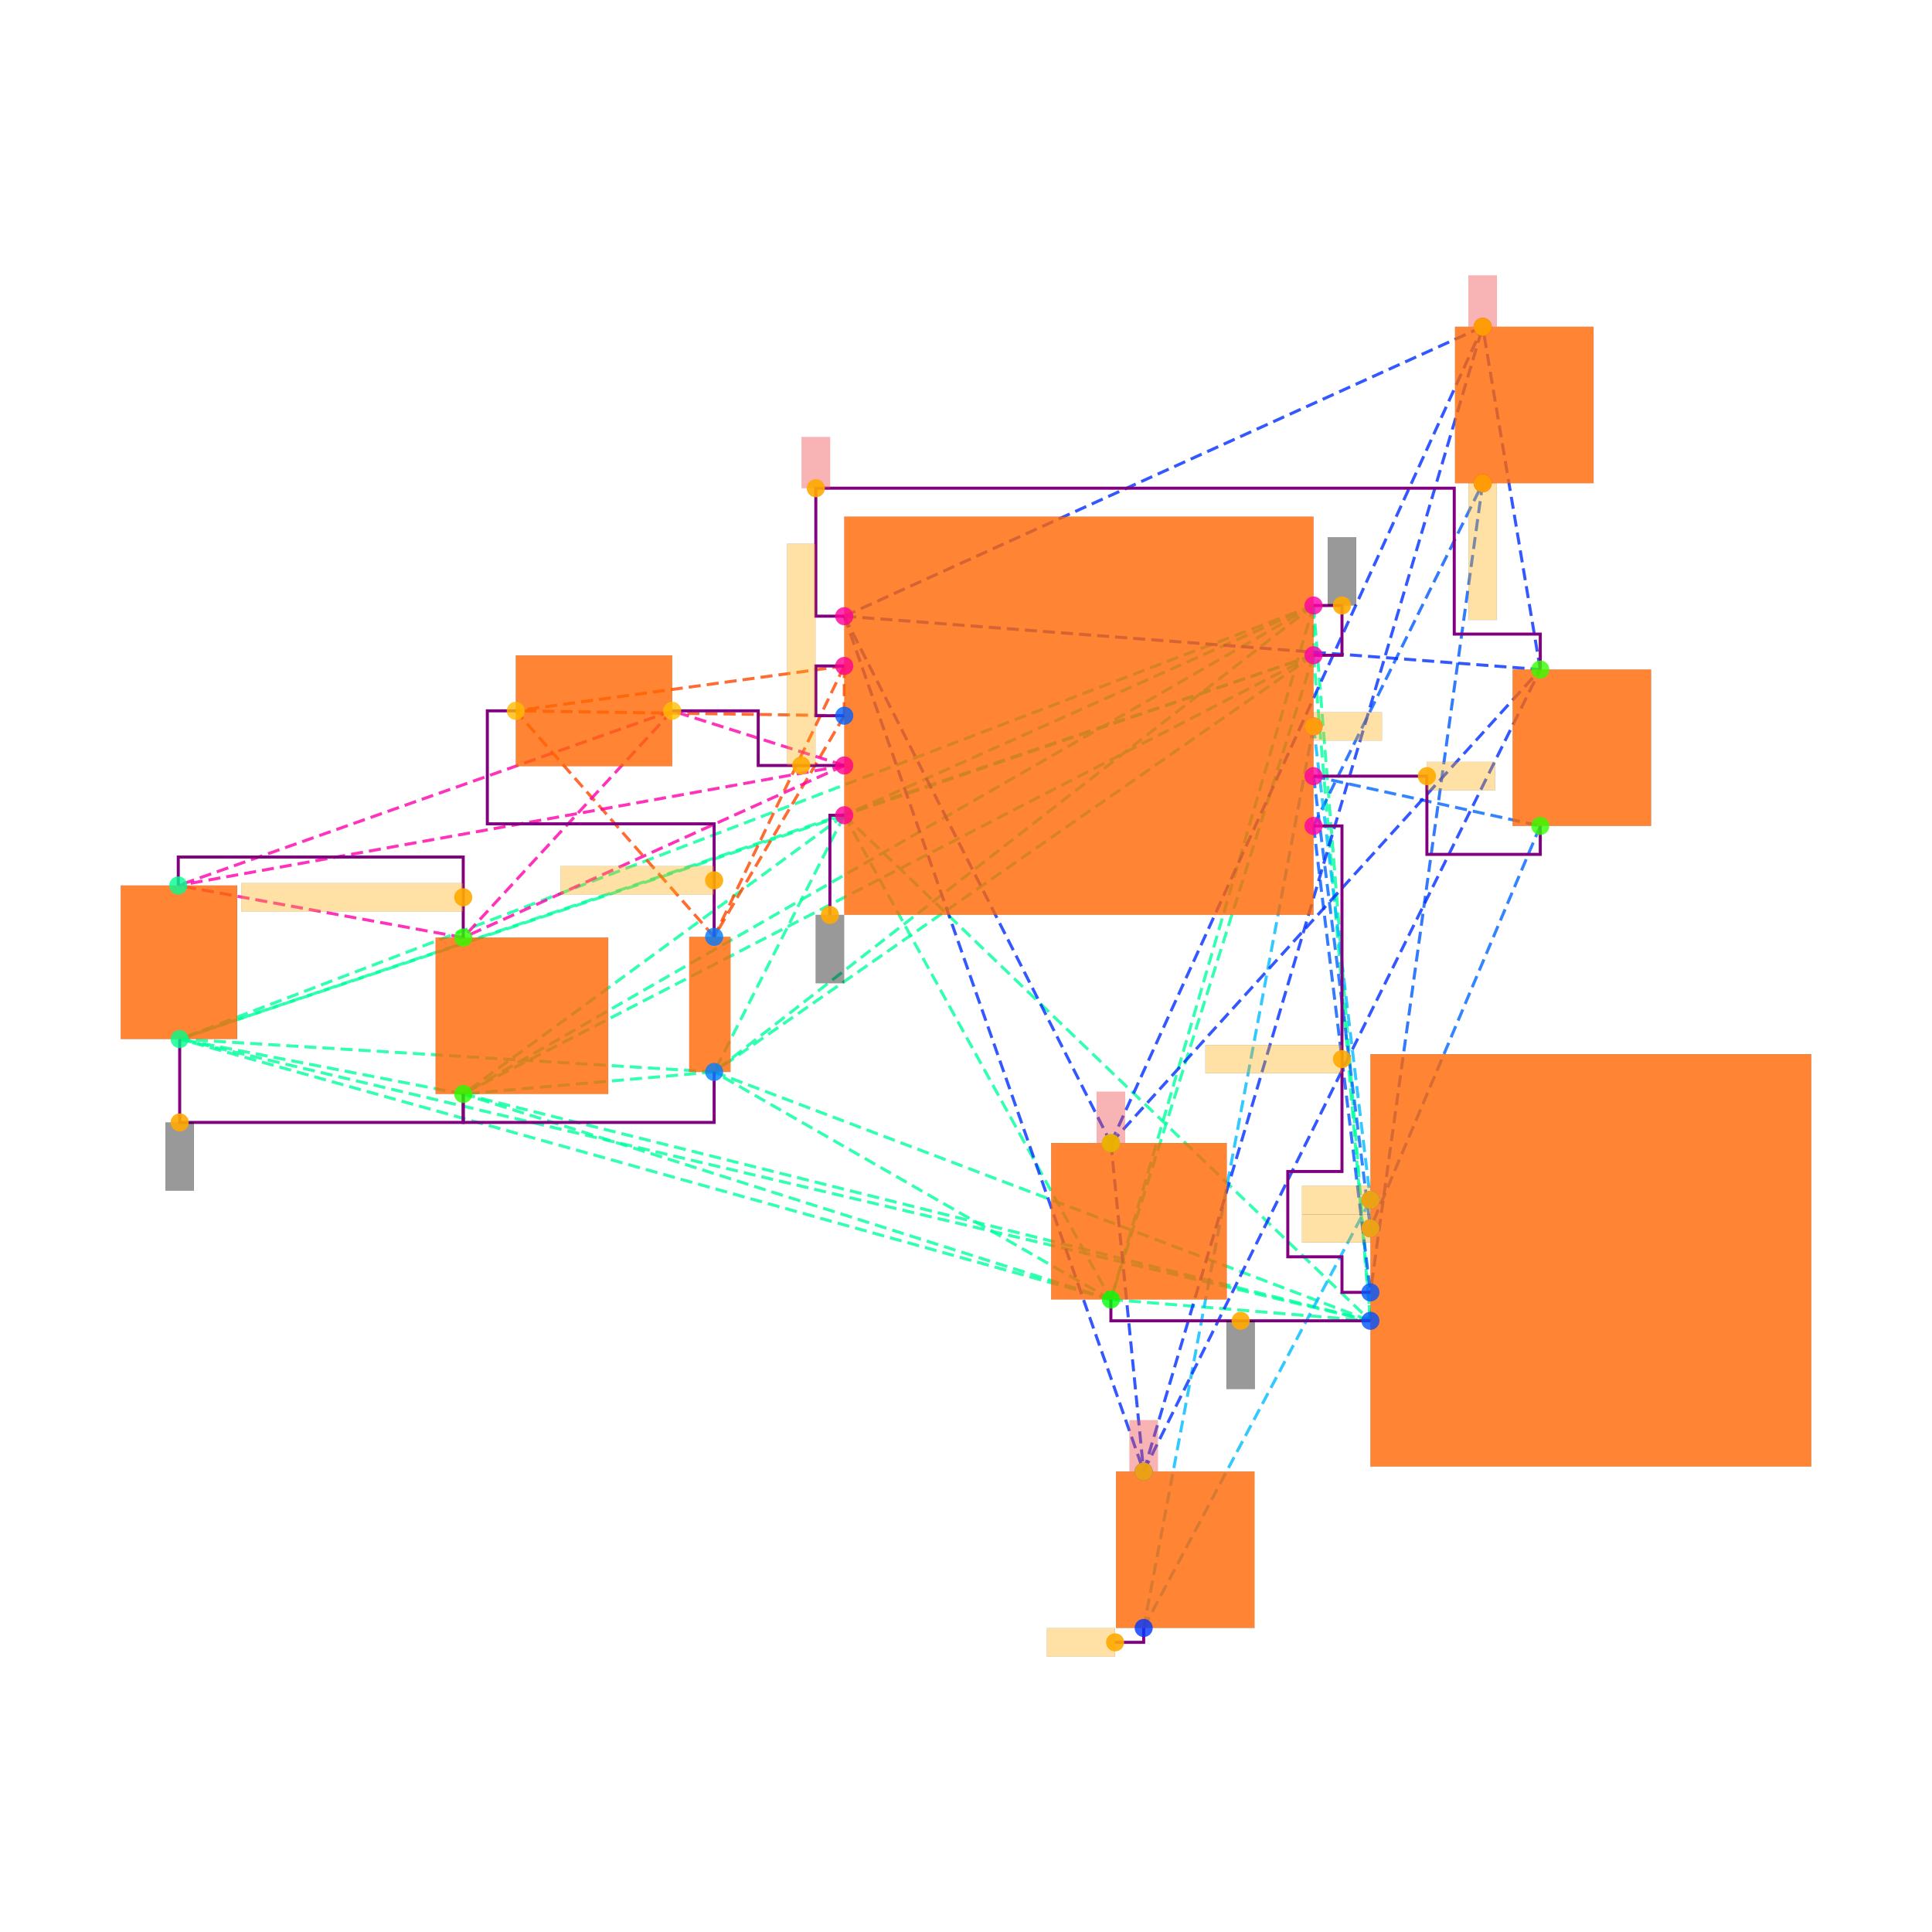
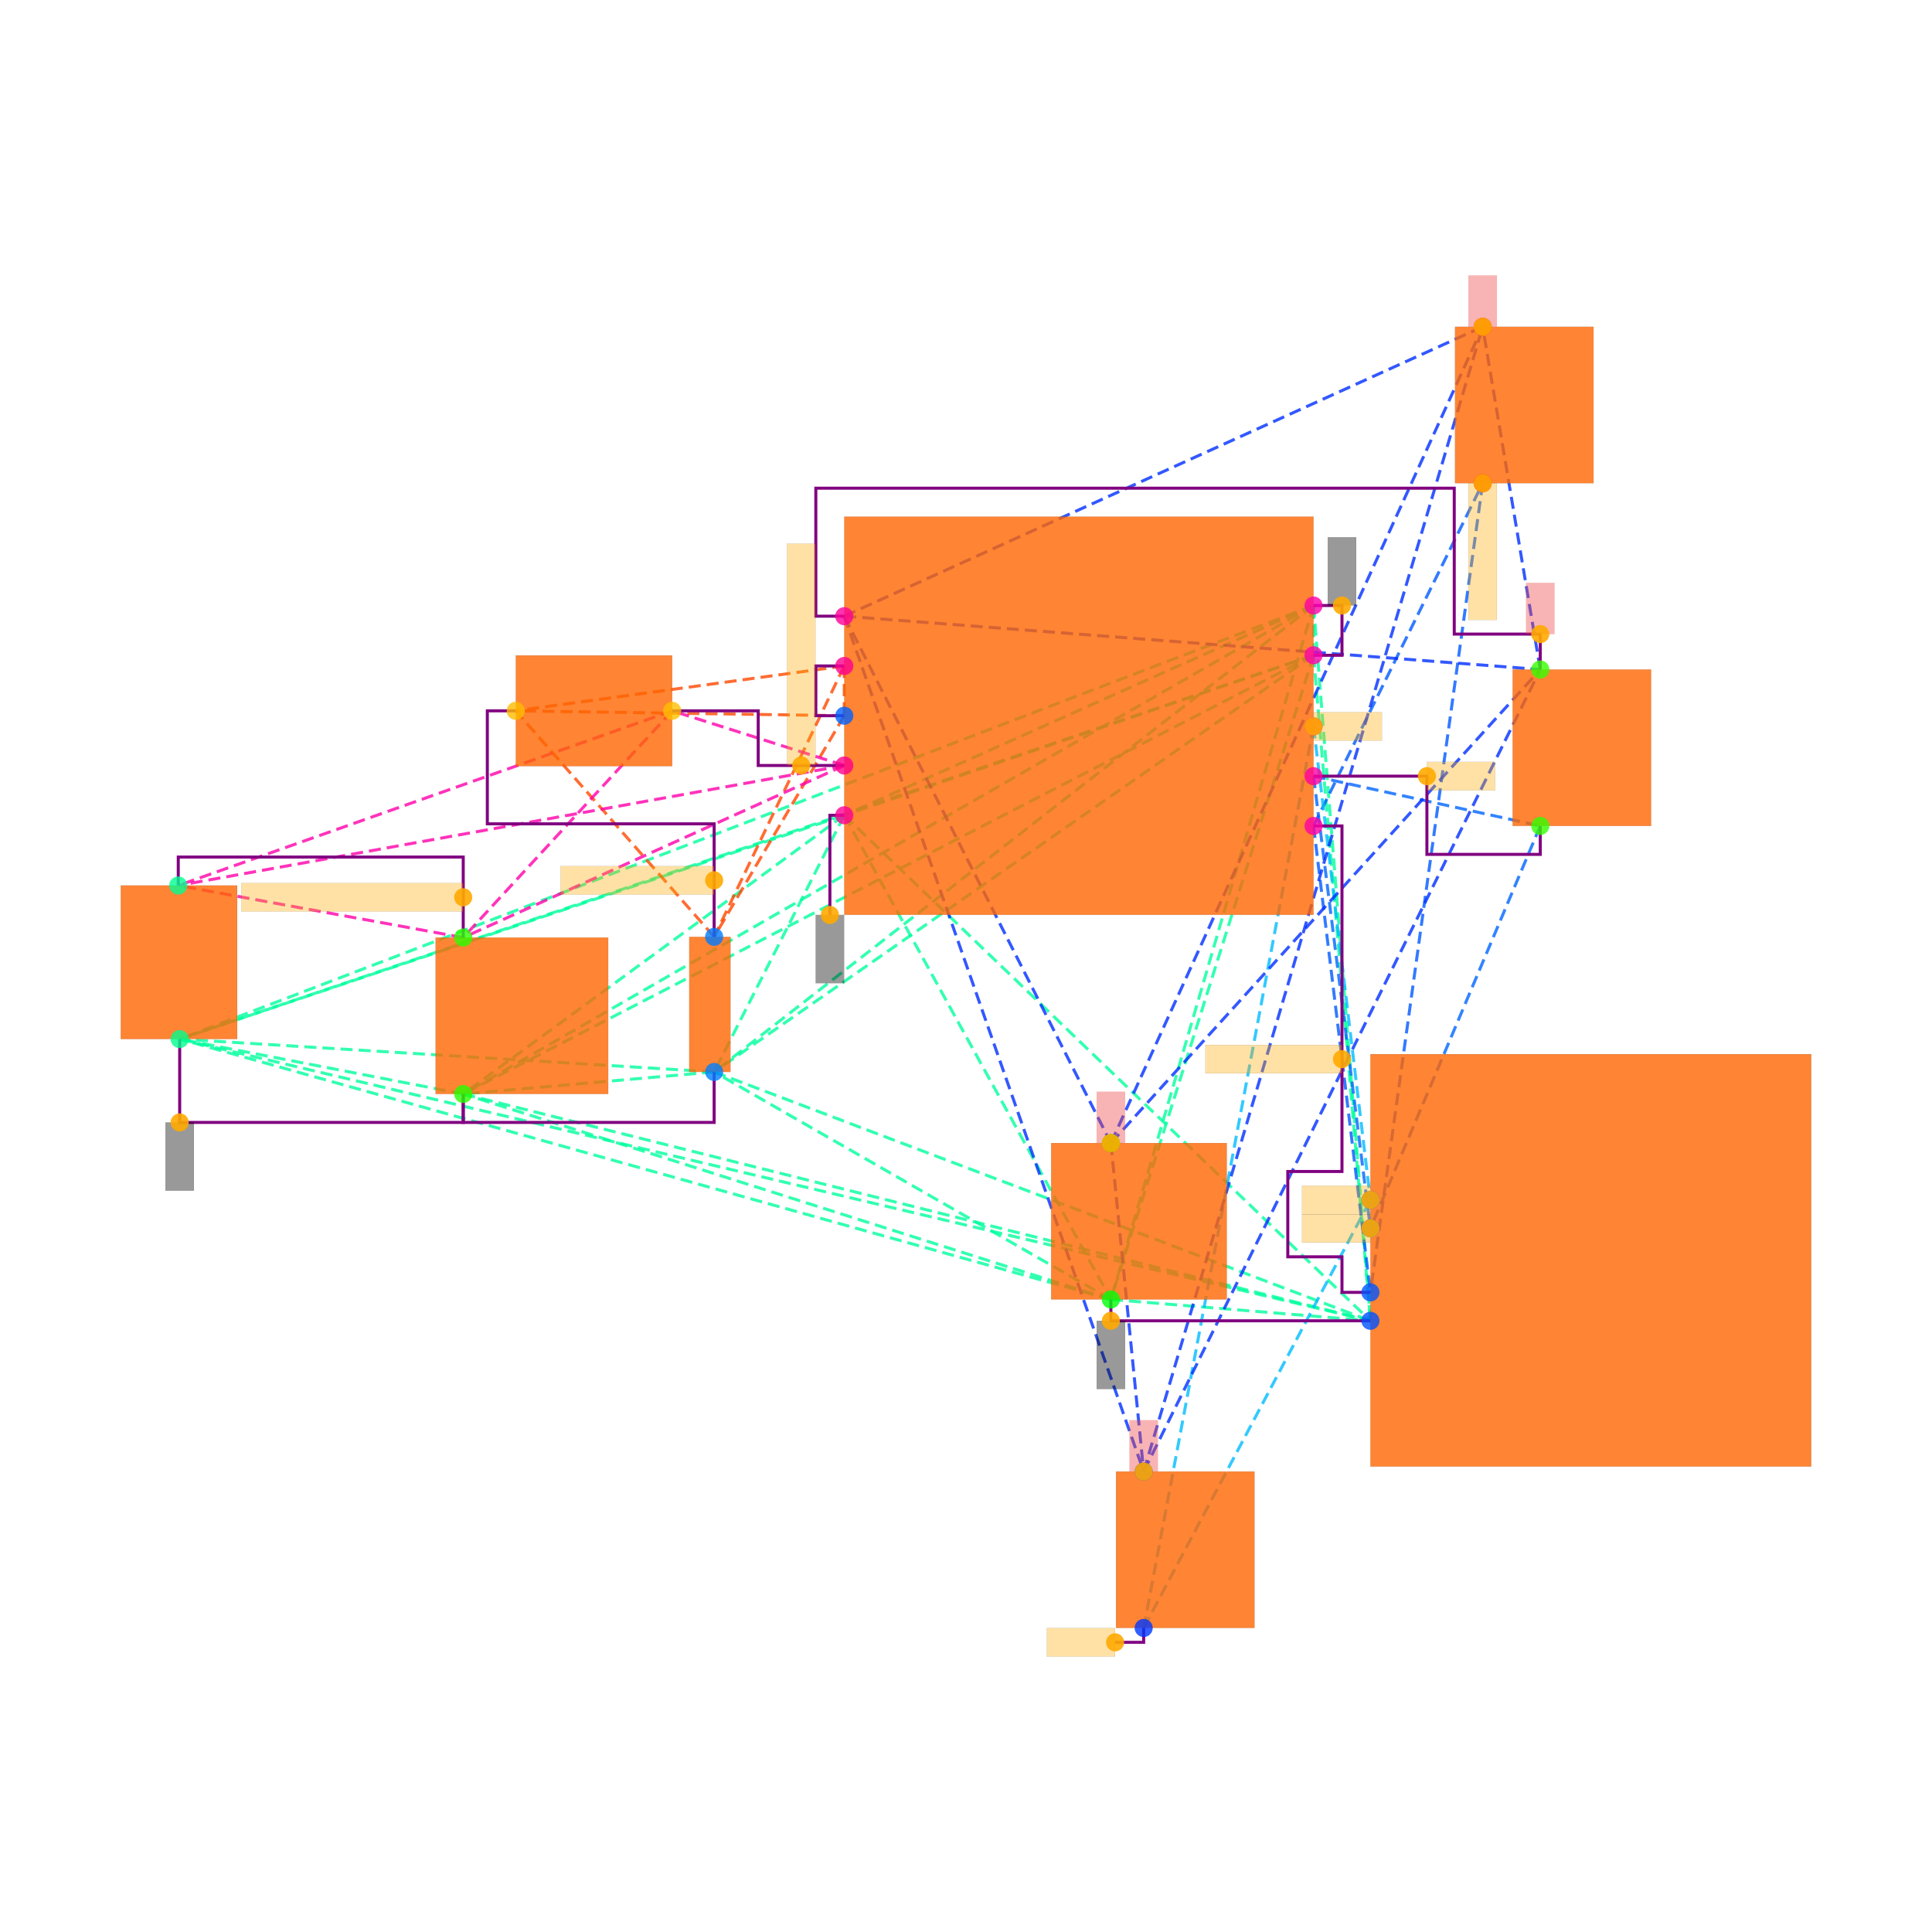
<svg xmlns="http://www.w3.org/2000/svg" width="640" height="640" viewBox="0 0 640 640">
  <rect width="100%" height="100%" fill="white" />
  <g>
    <polyline data-points="1.65,0.42500000000000004 1.65,0.7749999999999999" data-type="line" data-label="" points="435.125,217.071 435.125,200.584" fill="none" stroke="hsl(157, 100%, 50%, 0.8)" stroke-width="1px" stroke-dasharray="4 2" />
  </g>
  <g>
    <polyline data-points="1.65,0.42500000000000004 -1.65,-0.7" data-type="line" data-label="" points="435.125,217.071 279.672,270.067" fill="none" stroke="hsl(157, 100%, 50%, 0.8)" stroke-width="1px" stroke-dasharray="4 2" />
  </g>
  <g>
    <polyline data-points="1.65,0.42500000000000004 0.22500000000000042,-4.105" data-type="line" data-label="" points="435.125,217.071 367.998,430.466" fill="none" stroke="hsl(157, 100%, 50%, 0.8)" stroke-width="1px" stroke-dasharray="4 2" />
  </g>
  <g>
    <polyline data-points="1.65,0.42500000000000004 -2.5650000000000004,-2.505" data-type="line" data-label="" points="435.125,217.071 236.569,355.095" fill="none" stroke="hsl(157, 100%, 50%, 0.8)" stroke-width="1px" stroke-dasharray="4 2" />
  </g>
  <g>
    <polyline data-points="1.65,0.42500000000000004 -4.32945535,-2.66" data-type="line" data-label="" points="435.125,217.071 153.451,362.396" fill="none" stroke="hsl(157, 100%, 50%, 0.8)" stroke-width="1px" stroke-dasharray="4 2" />
  </g>
  <g>
    <polyline data-points="1.65,0.42500000000000004 -6.323366049999999,-2.2738180812500004" data-type="line" data-label="" points="435.125,217.071 59.524,344.204" fill="none" stroke="hsl(157, 100%, 50%, 0.8)" stroke-width="1px" stroke-dasharray="4 2" />
  </g>
  <g>
    <polyline data-points="1.65,0.42500000000000004 2.0500000000000003,-4.255" data-type="line" data-label="" points="435.125,217.071 453.968,437.532" fill="none" stroke="hsl(157, 100%, 50%, 0.8)" stroke-width="1px" stroke-dasharray="4 2" />
  </g>
  <g>
    <polyline data-points="1.65,0.7749999999999999 -1.65,-0.7" data-type="line" data-label="" points="435.125,200.584 279.672,270.067" fill="none" stroke="hsl(157, 100%, 50%, 0.8)" stroke-width="1px" stroke-dasharray="4 2" />
  </g>
  <g>
    <polyline data-points="1.65,0.7749999999999999 0.22500000000000042,-4.105" data-type="line" data-label="" points="435.125,200.584 367.998,430.466" fill="none" stroke="hsl(157, 100%, 50%, 0.8)" stroke-width="1px" stroke-dasharray="4 2" />
  </g>
  <g>
    <polyline data-points="1.65,0.7749999999999999 -2.5650000000000004,-2.505" data-type="line" data-label="" points="435.125,200.584 236.569,355.095" fill="none" stroke="hsl(157, 100%, 50%, 0.8)" stroke-width="1px" stroke-dasharray="4 2" />
  </g>
  <g>
    <polyline data-points="1.65,0.7749999999999999 -4.32945535,-2.66" data-type="line" data-label="" points="435.125,200.584 153.451,362.396" fill="none" stroke="hsl(157, 100%, 50%, 0.8)" stroke-width="1px" stroke-dasharray="4 2" />
  </g>
  <g>
    <polyline data-points="1.65,0.7749999999999999 -6.323366049999999,-2.2738180812500004" data-type="line" data-label="" points="435.125,200.584 59.524,344.204" fill="none" stroke="hsl(157, 100%, 50%, 0.8)" stroke-width="1px" stroke-dasharray="4 2" />
  </g>
  <g>
    <polyline data-points="1.65,0.7749999999999999 2.0500000000000003,-4.255" data-type="line" data-label="" points="435.125,200.584 453.968,437.532" fill="none" stroke="hsl(157, 100%, 50%, 0.8)" stroke-width="1px" stroke-dasharray="4 2" />
  </g>
  <g>
    <polyline data-points="-1.65,-0.7 0.22500000000000042,-4.105" data-type="line" data-label="" points="279.672,270.067 367.998,430.466" fill="none" stroke="hsl(157, 100%, 50%, 0.8)" stroke-width="1px" stroke-dasharray="4 2" />
  </g>
  <g>
    <polyline data-points="-1.65,-0.7 -2.5650000000000004,-2.505" data-type="line" data-label="" points="279.672,270.067 236.569,355.095" fill="none" stroke="hsl(157, 100%, 50%, 0.8)" stroke-width="1px" stroke-dasharray="4 2" />
  </g>
  <g>
    <polyline data-points="-1.65,-0.7 -4.32945535,-2.66" data-type="line" data-label="" points="279.672,270.067 153.451,362.396" fill="none" stroke="hsl(157, 100%, 50%, 0.8)" stroke-width="1px" stroke-dasharray="4 2" />
  </g>
  <g>
    <polyline data-points="-1.65,-0.7 -6.323366049999999,-2.2738180812500004" data-type="line" data-label="" points="279.672,270.067 59.524,344.204" fill="none" stroke="hsl(157, 100%, 50%, 0.8)" stroke-width="1px" stroke-dasharray="4 2" />
  </g>
  <g>
    <polyline data-points="-1.65,-0.7 2.0500000000000003,-4.255" data-type="line" data-label="" points="279.672,270.067 453.968,437.532" fill="none" stroke="hsl(157, 100%, 50%, 0.8)" stroke-width="1px" stroke-dasharray="4 2" />
  </g>
  <g>
    <polyline data-points="0.22500000000000042,-4.105 -2.5650000000000004,-2.505" data-type="line" data-label="" points="367.998,430.466 236.569,355.095" fill="none" stroke="hsl(157, 100%, 50%, 0.8)" stroke-width="1px" stroke-dasharray="4 2" />
  </g>
  <g>
    <polyline data-points="0.22500000000000042,-4.105 -4.32945535,-2.66" data-type="line" data-label="" points="367.998,430.466 153.451,362.396" fill="none" stroke="hsl(157, 100%, 50%, 0.8)" stroke-width="1px" stroke-dasharray="4 2" />
  </g>
  <g>
    <polyline data-points="0.22500000000000042,-4.105 -6.323366049999999,-2.2738180812500004" data-type="line" data-label="" points="367.998,430.466 59.524,344.204" fill="none" stroke="hsl(157, 100%, 50%, 0.8)" stroke-width="1px" stroke-dasharray="4 2" />
  </g>
  <g>
    <polyline data-points="0.22500000000000042,-4.105 2.0500000000000003,-4.255" data-type="line" data-label="" points="367.998,430.466 453.968,437.532" fill="none" stroke="hsl(157, 100%, 50%, 0.8)" stroke-width="1px" stroke-dasharray="4 2" />
  </g>
  <g>
    <polyline data-points="-2.5650000000000004,-2.505 -4.32945535,-2.66" data-type="line" data-label="" points="236.569,355.095 153.451,362.396" fill="none" stroke="hsl(157, 100%, 50%, 0.8)" stroke-width="1px" stroke-dasharray="4 2" />
  </g>
  <g>
    <polyline data-points="-2.5650000000000004,-2.505 -6.323366049999999,-2.2738180812500004" data-type="line" data-label="" points="236.569,355.095 59.524,344.204" fill="none" stroke="hsl(157, 100%, 50%, 0.8)" stroke-width="1px" stroke-dasharray="4 2" />
  </g>
  <g>
    <polyline data-points="-2.5650000000000004,-2.505 2.0500000000000003,-4.255" data-type="line" data-label="" points="236.569,355.095 453.968,437.532" fill="none" stroke="hsl(157, 100%, 50%, 0.8)" stroke-width="1px" stroke-dasharray="4 2" />
  </g>
  <g>
    <polyline data-points="-4.32945535,-2.66 -6.323366049999999,-2.2738180812500004" data-type="line" data-label="" points="153.451,362.396 59.524,344.204" fill="none" stroke="hsl(157, 100%, 50%, 0.8)" stroke-width="1px" stroke-dasharray="4 2" />
  </g>
  <g>
    <polyline data-points="-4.32945535,-2.66 2.0500000000000003,-4.255" data-type="line" data-label="" points="153.451,362.396 453.968,437.532" fill="none" stroke="hsl(157, 100%, 50%, 0.8)" stroke-width="1px" stroke-dasharray="4 2" />
  </g>
  <g>
    <polyline data-points="-6.323366049999999,-2.2738180812500004 2.0500000000000003,-4.255" data-type="line" data-label="" points="59.524,344.204 453.968,437.532" fill="none" stroke="hsl(157, 100%, 50%, 0.8)" stroke-width="1px" stroke-dasharray="4 2" />
  </g>
  <g>
    <polyline data-points="1.65,-0.7749999999999999 2.8394553499999997,1.6349999999999998" data-type="line" data-label="" points="435.125,273.6 491.157,160.072" fill="none" stroke="hsl(219, 100%, 50%, 0.8)" stroke-width="1px" stroke-dasharray="4 2" />
  </g>
  <g>
    <polyline data-points="1.65,-0.7749999999999999 2.0500000000000003,-4.055" data-type="line" data-label="" points="435.125,273.6 453.968,428.111" fill="none" stroke="hsl(219, 100%, 50%, 0.8)" stroke-width="1px" stroke-dasharray="4 2" />
  </g>
  <g>
    <polyline data-points="2.8394553499999997,1.6349999999999998 2.0500000000000003,-4.055" data-type="line" data-label="" points="491.157,160.072 453.968,428.111" fill="none" stroke="hsl(219, 100%, 50%, 0.8)" stroke-width="1px" stroke-dasharray="4 2" />
  </g>
  <g>
    <polyline data-points="1.65,-0.42499999999999993 3.244455349999999,-0.7750000000000002" data-type="line" data-label="" points="435.125,257.112 510.235,273.6" fill="none" stroke="hsl(216, 100%, 50%, 0.8)" stroke-width="1px" stroke-dasharray="4 2" />
  </g>
  <g>
    <polyline data-points="1.65,-0.42499999999999993 2.0500000000000003,-3.605" data-type="line" data-label="" points="435.125,257.112 453.968,406.912" fill="none" stroke="hsl(216, 100%, 50%, 0.8)" stroke-width="1px" stroke-dasharray="4 2" />
  </g>
  <g>
    <polyline data-points="3.244455349999999,-0.7750000000000002 2.0500000000000003,-3.605" data-type="line" data-label="" points="510.235,273.6 453.968,406.912" fill="none" stroke="hsl(216, 100%, 50%, 0.8)" stroke-width="1px" stroke-dasharray="4 2" />
  </g>
  <g>
    <polyline data-points="1.65,-0.07499999999999996 0.455544650000001,-6.415" data-type="line" data-label="" points="435.125,240.625 378.858,539.283" fill="none" stroke="hsl(196, 100%, 50%, 0.8)" stroke-width="1px" stroke-dasharray="4 2" />
  </g>
  <g>
    <polyline data-points="1.65,-0.07499999999999996 2.0500000000000003,-3.4050000000000002" data-type="line" data-label="" points="435.125,240.625 453.968,397.491" fill="none" stroke="hsl(196, 100%, 50%, 0.8)" stroke-width="1px" stroke-dasharray="4 2" />
  </g>
  <g>
    <polyline data-points="0.455544650000001,-6.415 2.0500000000000003,-3.4050000000000002" data-type="line" data-label="" points="378.858,539.283 453.968,397.491" fill="none" stroke="hsl(196, 100%, 50%, 0.8)" stroke-width="1px" stroke-dasharray="4 2" />
  </g>
  <g>
    <polyline data-points="-1.65,0.7 0.22500000000000064,-3.005" data-type="line" data-label="" points="279.672,204.117 367.998,378.648" fill="none" stroke="hsl(229, 100%, 50%, 0.8)" stroke-width="1px" stroke-dasharray="4 2" />
  </g>
  <g>
    <polyline data-points="-1.65,0.7 0.4555446500000012,-5.315" data-type="line" data-label="" points="279.672,204.117 378.858,487.466" fill="none" stroke="hsl(229, 100%, 50%, 0.8)" stroke-width="1px" stroke-dasharray="4 2" />
  </g>
  <g>
    <polyline data-points="-1.65,0.7 3.244455349999999,0.32499999999999984" data-type="line" data-label="" points="279.672,204.117 510.235,221.782" fill="none" stroke="hsl(229, 100%, 50%, 0.8)" stroke-width="1px" stroke-dasharray="4 2" />
  </g>
  <g>
    <polyline data-points="-1.65,0.7 2.8394553499999997,2.7350000000000003" data-type="line" data-label="" points="279.672,204.117 491.157,108.254" fill="none" stroke="hsl(229, 100%, 50%, 0.8)" stroke-width="1px" stroke-dasharray="4 2" />
  </g>
  <g>
    <polyline data-points="0.22500000000000064,-3.005 0.4555446500000012,-5.315" data-type="line" data-label="" points="367.998,378.648 378.858,487.466" fill="none" stroke="hsl(229, 100%, 50%, 0.8)" stroke-width="1px" stroke-dasharray="4 2" />
  </g>
  <g>
    <polyline data-points="0.22500000000000064,-3.005 3.244455349999999,0.32499999999999984" data-type="line" data-label="" points="367.998,378.648 510.235,221.782" fill="none" stroke="hsl(229, 100%, 50%, 0.8)" stroke-width="1px" stroke-dasharray="4 2" />
  </g>
  <g>
    <polyline data-points="0.22500000000000064,-3.005 2.8394553499999997,2.7350000000000003" data-type="line" data-label="" points="367.998,378.648 491.157,108.254" fill="none" stroke="hsl(229, 100%, 50%, 0.8)" stroke-width="1px" stroke-dasharray="4 2" />
  </g>
  <g>
    <polyline data-points="0.4555446500000012,-5.315 3.244455349999999,0.32499999999999984" data-type="line" data-label="" points="378.858,487.466 510.235,221.782" fill="none" stroke="hsl(229, 100%, 50%, 0.8)" stroke-width="1px" stroke-dasharray="4 2" />
  </g>
  <g>
    <polyline data-points="0.4555446500000012,-5.315 2.8394553499999997,2.7350000000000003" data-type="line" data-label="" points="378.858,487.466 491.157,108.254" fill="none" stroke="hsl(229, 100%, 50%, 0.8)" stroke-width="1px" stroke-dasharray="4 2" />
  </g>
  <g>
    <polyline data-points="3.244455349999999,0.32499999999999984 2.8394553499999997,2.7350000000000003" data-type="line" data-label="" points="510.235,221.782 491.157,108.254" fill="none" stroke="hsl(229, 100%, 50%, 0.8)" stroke-width="1px" stroke-dasharray="4 2" />
  </g>
  <g>
    <polyline data-points="-1.65,0.35 -1.65,-1.1102230246251565e-16" data-type="line" data-label="" points="279.672,220.604 279.672,237.092" fill="none" stroke="hsl(17, 100%, 50%, 0.8)" stroke-width="1px" stroke-dasharray="4 2" />
  </g>
  <g>
    <polyline data-points="-1.65,0.35 -2.5650000000000004,-1.5549999999999997" data-type="line" data-label="" points="279.672,220.604 236.569,310.343" fill="none" stroke="hsl(17, 100%, 50%, 0.8)" stroke-width="1px" stroke-dasharray="4 2" />
  </g>
  <g>
    <polyline data-points="-1.65,0.35 -3.96,0.03445534999999911" data-type="line" data-label="" points="279.672,220.604 170.855,235.469" fill="none" stroke="hsl(17, 100%, 50%, 0.8)" stroke-width="1px" stroke-dasharray="4 2" />
  </g>
  <g>
    <polyline data-points="-1.65,-1.1102230246251565e-16 -2.5650000000000004,-1.5549999999999997" data-type="line" data-label="" points="279.672,237.092 236.569,310.343" fill="none" stroke="hsl(17, 100%, 50%, 0.8)" stroke-width="1px" stroke-dasharray="4 2" />
  </g>
  <g>
    <polyline data-points="-1.65,-1.1102230246251565e-16 -3.96,0.03445534999999911" data-type="line" data-label="" points="279.672,237.092 170.855,235.469" fill="none" stroke="hsl(17, 100%, 50%, 0.8)" stroke-width="1px" stroke-dasharray="4 2" />
  </g>
  <g>
    <polyline data-points="-2.5650000000000004,-1.5549999999999997 -3.96,0.03445534999999911" data-type="line" data-label="" points="236.569,310.343 170.855,235.469" fill="none" stroke="hsl(17, 100%, 50%, 0.8)" stroke-width="1px" stroke-dasharray="4 2" />
  </g>
  <g>
    <polyline data-points="-1.65,-0.3500000000000001 -2.8599999999999994,0.03445534999999911" data-type="line" data-label="" points="279.672,253.579 222.673,235.469" fill="none" stroke="hsl(320, 100%, 50%, 0.8)" stroke-width="1px" stroke-dasharray="4 2" />
  </g>
  <g>
    <polyline data-points="-1.65,-0.3500000000000001 -4.32945535,-1.5599999999999996" data-type="line" data-label="" points="279.672,253.579 153.451,310.579" fill="none" stroke="hsl(320, 100%, 50%, 0.8)" stroke-width="1px" stroke-dasharray="4 2" />
  </g>
  <g>
    <polyline data-points="-1.65,-0.3500000000000001 -6.333366049999999,-1.1938180812500003" data-type="line" data-label="" points="279.672,253.579 59.053,293.329" fill="none" stroke="hsl(320, 100%, 50%, 0.8)" stroke-width="1px" stroke-dasharray="4 2" />
  </g>
  <g>
    <polyline data-points="-2.8599999999999994,0.03445534999999911 -4.32945535,-1.5599999999999996" data-type="line" data-label="" points="222.673,235.469 153.451,310.579" fill="none" stroke="hsl(320, 100%, 50%, 0.8)" stroke-width="1px" stroke-dasharray="4 2" />
  </g>
  <g>
    <polyline data-points="-2.8599999999999994,0.03445534999999911 -6.333366049999999,-1.1938180812500003" data-type="line" data-label="" points="222.673,235.469 59.053,293.329" fill="none" stroke="hsl(320, 100%, 50%, 0.8)" stroke-width="1px" stroke-dasharray="4 2" />
  </g>
  <g>
    <polyline data-points="-4.32945535,-1.5599999999999996 -6.333366049999999,-1.1938180812500003" data-type="line" data-label="" points="153.451,310.579 59.053,293.329" fill="none" stroke="hsl(320, 100%, 50%, 0.8)" stroke-width="1px" stroke-dasharray="4 2" />
  </g>
  <g>
    <polyline data-points="-4.32945535,-2.66 -4.32945535,-2.8600000000000003 -2.5650000000000004,-2.8600000000000003 -2.5650000000000004,-2.505" data-type="line" data-label="" points="153.451,362.396 153.451,371.818 236.569,371.818 236.569,355.095" fill="none" stroke="purple" stroke-width="1px" />
  </g>
  <g>
    <polyline data-points="-6.323366049999999,-2.2738180812500004 -6.323366049999999,-2.86 -4.32945535,-2.86 -4.32945535,-2.6599999999999997" data-type="line" data-label="" points="59.524,344.204 59.524,371.818 153.451,371.818 153.451,362.396" fill="none" stroke="purple" stroke-width="1px" />
  </g>
  <g>
    <polyline data-points="2.05,-4.255 0.22500000000000042,-4.255 0.22500000000000042,-4.105" data-type="line" data-label="" points="453.968,437.532 367.998,437.532 367.998,430.466" fill="none" stroke="purple" stroke-width="1px" />
  </g>
  <g>
    <polyline data-points="1.65,0.7749999999999999 1.8499999999999999,0.7749999999999999 1.8499999999999999,0.42500000000000004 1.65,0.42500000000000004" data-type="line" data-label="" points="435.125,200.584 444.547,200.584 444.547,217.071 435.125,217.071" fill="none" stroke="purple" stroke-width="1px" />
  </g>
  <g>
    <polyline data-points="1.65,-0.42499999999999993 2.4472276749999997,-0.42499999999999993 2.4472276749999997,-0.9750000000000003 3.244455349999999,-0.9750000000000003 3.244455349999999,-0.7750000000000002" data-type="line" data-label="" points="435.125,257.112 472.68,257.112 472.68,283.021 510.235,283.021 510.235,273.6" fill="none" stroke="purple" stroke-width="1px" />
  </g>
  <g>
    <polyline data-points="-1.65,0.35 -1.8499999999999999,0.35 -1.8499999999999999,-1.1102230246251565e-16 -1.65,-1.1102230246251565e-16" data-type="line" data-label="" points="279.672,220.604 270.251,220.604 270.251,237.092 279.672,237.092" fill="none" stroke="purple" stroke-width="1px" />
  </g>
  <g>
    <polyline data-points="-4.32945535,-1.56 -4.32945535,-0.9938180812500002 -6.333366049999999,-0.9938180812500002 -6.333366049999999,-1.1938180812500003" data-type="line" data-label="" points="153.451,310.579 153.451,283.907 59.053,283.907 59.053,293.329" fill="none" stroke="purple" stroke-width="1px" />
  </g>
  <g>
    <polyline data-points="-1.65,-0.3500000000000001 -2.255,-0.3500000000000001 -2.255,0.03445534999999911 -2.8599999999999994,0.03445534999999911" data-type="line" data-label="" points="279.672,253.579 251.172,253.579 251.172,235.469 222.673,235.469" fill="none" stroke="purple" stroke-width="1px" />
  </g>
  <g>
    <polyline data-points="-2.5650000000000004,-1.5549999999999997 -2.5650000000000004,-0.7602723250000003 -4.16,-0.7602723250000003 -4.16,0.03445534999999911 -3.96,0.03445534999999911" data-type="line" data-label="" points="236.569,310.343 236.569,272.906 161.434,272.906 161.434,235.469 170.855,235.469" fill="none" stroke="purple" stroke-width="1px" />
  </g>
  <g>
    <polyline data-points="1.65,-0.7749999999999999 1.85,-0.7749999999999999 1.85,-3.2049999999999996 1.4690000000000003,-3.2049999999999996 1.4690000000000003,-3.805 1.8500000000000003,-3.805 1.8500000000000003,-4.055 2.0500000000000003,-4.055" data-type="line" data-label="" points="435.125,273.6 444.547,273.6 444.547,388.07 426.599,388.07 426.599,416.334 444.547,416.334 444.547,428.111 453.968,428.111" fill="none" stroke="purple" stroke-width="1px" />
  </g>
  <g>
    <polyline data-points="-1.65,0.7 -1.8499999999999999,0.7 -1.8499999999999999,1.5999999999999999 2.6394553499999995,1.5999999999999999 2.6394553499999995,0.574 3.2444553499999995,0.574 3.2444553499999995,0.32499999999999984" data-type="line" data-label="" points="279.672,204.117 270.251,204.117 270.251,161.72 481.736,161.72 481.736,210.052 510.235,210.052 510.235,221.782" fill="none" stroke="purple" stroke-width="1px" />
  </g>
  <g>
    <polyline data-points="-1.65,-0.7 -1.751,-0.7 -1.751,-1.401" data-type="line" data-label="" points="279.672,270.067 274.914,270.067 274.914,303.089" fill="none" stroke="purple" stroke-width="1px" />
  </g>
  <g>
    <polyline data-points="0.455544650000001,-6.415 0.455544650000001,-6.516 0.254544650000001,-6.516" data-type="line" data-label="" points="378.858,539.283 378.858,544.041 369.39,544.041" fill="none" stroke="purple" stroke-width="1px" />
  </g>
  <g>
    <rect data-type="rect" data-label="schematic_component_0" data-x="0" data-y="0" x="279.672" y="171.142" width="155.453" height="131.9" fill="hsl(24, 100%, 50%, 0.8)" stroke="black" stroke-width="0.021" />
  </g>
  <g>
    <rect data-type="rect" data-label="schematic_component_1" data-x="0.42250000000000054" data-y="-3.555" x="348.213" y="378.648" width="58.177" height="51.818" fill="hsl(24, 100%, 50%, 0.8)" stroke="black" stroke-width="0.021" />
  </g>
  <g>
    <rect data-type="rect" data-label="schematic_component_2" data-x="-2.595" data-y="-2.03" x="228.326" y="310.343" width="13.661" height="44.752" fill="hsl(24, 100%, 50%, 0.8)" stroke="black" stroke-width="0.021" />
  </g>
  <g>
    <rect data-type="rect" data-label="schematic_component_3" data-x="-3.4099999999999997" data-y="0.03445534999999911" x="170.855" y="217.122" width="51.818" height="36.692" fill="hsl(24, 100%, 50%, 0.8)" stroke="black" stroke-width="0.021" />
  </g>
  <g>
    <rect data-type="rect" data-label="schematic_component_4" data-x="-3.91695535" data-y="-2.11" x="144.291" y="310.579" width="57.184" height="51.818" fill="hsl(24, 100%, 50%, 0.8)" stroke="black" stroke-width="0.021" />
  </g>
  <g>
    <rect data-type="rect" data-label="schematic_component_5" data-x="-6.328366049999999" data-y="-1.7338180812500004" x="40" y="293.329" width="38.576" height="50.876" fill="hsl(24, 100%, 50%, 0.8)" stroke="black" stroke-width="0.021" />
  </g>
  <g>
    <rect data-type="rect" data-label="schematic_component_6" data-x="0.7480446500000012" data-y="-5.865" x="369.698" y="487.466" width="45.878" height="51.818" fill="hsl(24, 100%, 50%, 0.8)" stroke="black" stroke-width="0.021" />
  </g>
  <g>
    <rect data-type="rect" data-label="schematic_component_7" data-x="3.5369553499999986" data-y="-0.2250000000000002" x="501.075" y="221.782" width="45.878" height="51.818" fill="hsl(24, 100%, 50%, 0.8)" stroke="black" stroke-width="0.021" />
  </g>
  <g>
    <rect data-type="rect" data-label="schematic_component_8" data-x="3.1319553499999997" data-y="2.185" x="481.997" y="108.254" width="45.878" height="51.818" fill="hsl(24, 100%, 50%, 0.8)" stroke="black" stroke-width="0.021" />
  </g>
  <g>
    <rect data-type="rect" data-label="schematic_component_9" data-x="3.6" data-y="-3.83" x="453.968" y="349.206" width="146.032" height="136.61" fill="hsl(24, 100%, 50%, 0.8)" stroke="black" stroke-width="0.021" />
  </g>
  <g>
    <rect data-type="rect" data-label="netId: GND globalConnNetId: connectivity_net0" data-x="1.8499999999999999" data-y="1.0151" x="439.836" y="177.968" width="9.421" height="22.611" fill="#00000066" stroke="#000000" stroke-width="0.021" />
  </g>
  <g>
    <rect data-type="rect" data-label="netId: GND globalConnNetId: connectivity_net0" data-x="-1.751" data-y="-1.641" x="270.204" y="303.089" width="9.421" height="22.611" fill="#00000066" stroke="#000000" stroke-width="0.021" />
  </g>
  <g>
-     <rect data-type="rect" data-label="netId: GND globalConnNetId: connectivity_net0" data-x="1.1375000000000002" data-y="-4.495" x="406.272" y="437.532" width="9.421" height="22.611" fill="#00000066" stroke="#000000" stroke-width="0.021" />
+     <rect data-type="rect" data-label="netId: GND globalConnNetId: connectivity_net0" data-x="0.22500000000000042" data-y="-4.495" x="363.287" y="437.532" width="9.421" height="22.611" fill="#00000066" stroke="#000000" stroke-width="0.021" />
  </g>
  <g>
    <rect data-type="rect" data-label="netId: GND globalConnNetId: connectivity_net0" data-x="-6.323366049999999" data-y="-3.0999999999999996" x="54.813" y="371.818" width="9.421" height="22.611" fill="#00000066" stroke="#000000" stroke-width="0.021" />
  </g>
  <g>
    <rect data-type="rect" data-label="netId: N_ALERT globalConnNetId: connectivity_net1" data-x="1.37" data-y="-2.415" x="399.324" y="346.144" width="45.223" height="9.421" fill="hsl(40, 100%, 50%, 0.35)" stroke="black" stroke-width="0.021" />
  </g>
  <g>
    <rect data-type="rect" data-label="netId: N_ALERT globalConnNetId: connectivity_net1" data-x="2.8394553499999997" data-y="1.154" x="486.446" y="160.119" width="9.421" height="45.223" fill="hsl(40, 100%, 50%, 0.35)" stroke="black" stroke-width="0.021" />
  </g>
  <g>
    <rect data-type="rect" data-label="netId: SDA globalConnNetId: connectivity_net2" data-x="2.687227675" data-y="-0.42499999999999993" x="472.68" y="252.401" width="22.611" height="9.421" fill="hsl(40, 100%, 50%, 0.35)" stroke="black" stroke-width="0.021" />
  </g>
  <g>
    <rect data-type="rect" data-label="netId: SDA globalConnNetId: connectivity_net2" data-x="1.8090000000000004" data-y="-3.605" x="431.31" y="402.202" width="22.611" height="9.421" fill="hsl(40, 100%, 50%, 0.35)" stroke="black" stroke-width="0.021" />
  </g>
  <g>
    <rect data-type="rect" data-label="netId: SCL globalConnNetId: connectivity_net3" data-x="1.8909999999999998" data-y="-0.07499999999999996" x="435.172" y="235.914" width="22.611" height="9.421" fill="hsl(40, 100%, 50%, 0.35)" stroke="black" stroke-width="0.021" />
  </g>
  <g>
    <rect data-type="rect" data-label="netId: SCL globalConnNetId: connectivity_net3" data-x="0.014544650000000992" data-y="-6.516" x="346.778" y="539.33" width="22.611" height="9.421" fill="hsl(40, 100%, 50%, 0.35)" stroke="black" stroke-width="0.021" />
  </g>
  <g>
    <rect data-type="rect" data-label="netId: SCL globalConnNetId: connectivity_net3" data-x="1.8090000000000004" data-y="-3.4050000000000002" x="431.31" y="392.78" width="22.611" height="9.421" fill="hsl(40, 100%, 50%, 0.35)" stroke="black" stroke-width="0.021" />
  </g>
  <g>
-     <rect data-type="rect" data-label="netId: VS globalConnNetId: connectivity_net4" data-x="-1.8499999999999999" data-y="1.7799999999999998" x="265.54" y="144.762" width="9.421" height="16.959" fill="#ef444466" stroke="#ef4444" stroke-width="0.021" />
+     <rect data-type="rect" data-label="netId: VS globalConnNetId: connectivity_net4" data-x="3.2444553499999995" data-y="0.754" x="505.525" y="193.094" width="9.421" height="16.959" fill="#ef444466" stroke="#ef4444" stroke-width="0.021" />
  </g>
  <g>
    <rect data-type="rect" data-label="netId: VS globalConnNetId: connectivity_net4" data-x="0.22500000000000064" data-y="-2.824" x="363.287" y="361.643" width="9.421" height="16.959" fill="#ef444466" stroke="#ef4444" stroke-width="0.021" />
  </g>
  <g>
    <rect data-type="rect" data-label="netId: VS globalConnNetId: connectivity_net4" data-x="0.4555446500000012" data-y="-5.134" x="374.147" y="470.46" width="9.421" height="16.959" fill="#ef444466" stroke="#ef4444" stroke-width="0.021" />
  </g>
  <g>
    <rect data-type="rect" data-label="netId: VS globalConnNetId: connectivity_net4" data-x="2.8394553499999997" data-y="2.9160000000000004" x="486.446" y="91.248" width="9.421" height="16.959" fill="#ef444466" stroke="#ef4444" stroke-width="0.021" />
  </g>
  <g>
    <rect data-type="rect" data-label="netId: BUS_HIGH globalConnNetId: connectivity_net5" data-x="-3.1050000000000004" data-y="-1.1576361625" x="185.694" y="286.914" width="50.876" height="9.421" fill="hsl(40, 100%, 50%, 0.35)" stroke="black" stroke-width="0.021" />
  </g>
  <g>
    <rect data-type="rect" data-label="netId: LOAD_CHARGER globalConnNetId: connectivity_net6" data-x="-1.9525" data-y="0.42999999999999994" x="260.712" y="180.092" width="9.421" height="73.487" fill="hsl(40, 100%, 50%, 0.35)" stroke="black" stroke-width="0.021" />
  </g>
  <g>
    <rect data-type="rect" data-label="netId: LOAD_CHARGER globalConnNetId: connectivity_net6" data-x="-5.10945535" data-y="-1.276909040625" x="79.964" y="292.532" width="73.487" height="9.421" fill="hsl(40, 100%, 50%, 0.35)" stroke="black" stroke-width="0.021" />
  </g>
  <g>
    <circle data-type="point" data-label="U1.1 x+" data-x="1.65" data-y="0.42500000000000004" cx="435.125" cy="217.071" r="3" fill="hsl(319, 100%, 50%, 0.8)" />
  </g>
  <g>
    <circle data-type="point" data-label="U1.2 x+" data-x="1.65" data-y="0.7749999999999999" cx="435.125" cy="200.584" r="3" fill="hsl(320, 100%, 50%, 0.8)" />
  </g>
  <g>
    <circle data-type="point" data-label="U1.3 x+" data-x="1.65" data-y="-0.7749999999999999" cx="435.125" cy="273.6" r="3" fill="hsl(321, 100%, 50%, 0.8)" />
  </g>
  <g>
    <circle data-type="point" data-label="U1.4 x+" data-x="1.65" data-y="-0.42499999999999993" cx="435.125" cy="257.112" r="3" fill="hsl(322, 100%, 50%, 0.8)" />
  </g>
  <g>
    <circle data-type="point" data-label="U1.5 x+" data-x="1.65" data-y="-0.07499999999999996" cx="435.125" cy="240.625" r="3" fill="hsl(323, 100%, 50%, 0.8)" />
  </g>
  <g>
    <circle data-type="point" data-label="U1.6 x-" data-x="-1.65" data-y="0.7" cx="279.672" cy="204.117" r="3" fill="hsl(324, 100%, 50%, 0.8)" />
  </g>
  <g>
    <circle data-type="point" data-label="U1.7 x-" data-x="-1.65" data-y="-0.7" cx="279.672" cy="270.067" r="3" fill="hsl(325, 100%, 50%, 0.8)" />
  </g>
  <g>
    <circle data-type="point" data-label="U1.8 x-" data-x="-1.65" data-y="0.35" cx="279.672" cy="220.604" r="3" fill="hsl(326, 100%, 50%, 0.8)" />
  </g>
  <g>
    <circle data-type="point" data-label="U1.9 x-" data-x="-1.65" data-y="-0.3500000000000001" cx="279.672" cy="253.579" r="3" fill="hsl(327, 100%, 50%, 0.8)" />
  </g>
  <g>
    <circle data-type="point" data-label="U1.10 x-" data-x="-1.65" data-y="-1.1102230246251565e-16" cx="279.672" cy="237.092" r="3" fill="hsl(217, 100%, 50%, 0.8)" />
  </g>
  <g>
    <circle data-type="point" data-label="C1.1 y+" data-x="0.22500000000000064" data-y="-3.005" cx="367.998" cy="378.648" r="3" fill="hsl(121, 100%, 50%, 0.8)" />
  </g>
  <g>
    <circle data-type="point" data-label="C1.2 y-" data-x="0.22500000000000042" data-y="-4.105" cx="367.998" cy="430.466" r="3" fill="hsl(122, 100%, 50%, 0.8)" />
  </g>
  <g>
    <circle data-type="point" data-label="B1.1 y-" data-x="-2.5650000000000004" data-y="-2.505" cx="236.569" cy="355.095" r="3" fill="hsl(210, 100%, 50%, 0.8)" />
  </g>
  <g>
    <circle data-type="point" data-label="B1.2 y+" data-x="-2.5650000000000004" data-y="-1.5549999999999997" cx="236.569" cy="310.343" r="3" fill="hsl(211, 100%, 50%, 0.8)" />
  </g>
  <g>
    <circle data-type="point" data-label="R_SHUNT.1 x-" data-x="-3.96" data-y="0.03445534999999911" cx="170.855" cy="235.469" r="3" fill="hsl(44, 100%, 50%, 0.8)" />
  </g>
  <g>
    <circle data-type="point" data-label="R_SHUNT.2 x+" data-x="-2.8599999999999994" data-y="0.03445534999999911" cx="222.673" cy="235.469" r="3" fill="hsl(45, 100%, 50%, 0.8)" />
  </g>
  <g>
    <circle data-type="point" data-label="R_LOAD.1 y+" data-x="-4.32945535" data-y="-1.5599999999999996" cx="153.451" cy="310.579" r="3" fill="hsl(110, 100%, 50%, 0.8)" />
  </g>
  <g>
    <circle data-type="point" data-label="R_LOAD.2 y-" data-x="-4.32945535" data-y="-2.66" cx="153.451" cy="362.396" r="3" fill="hsl(111, 100%, 50%, 0.8)" />
  </g>
  <g>
    <circle data-type="point" data-label="CHARGER.1 y-" data-x="-6.323366049999999" data-y="-2.2738180812500004" cx="59.524" cy="344.204" r="3" fill="hsl(153, 100%, 50%, 0.8)" />
  </g>
  <g>
    <circle data-type="point" data-label="CHARGER.2 y+" data-x="-6.333366049999999" data-y="-1.1938180812500003" cx="59.053" cy="293.329" r="3" fill="hsl(154, 100%, 50%, 0.8)" />
  </g>
  <g>
    <circle data-type="point" data-label="R1.1 y+" data-x="0.4555446500000012" data-y="-5.315" cx="378.858" cy="487.466" r="3" fill="hsl(226, 100%, 50%, 0.8)" />
  </g>
  <g>
    <circle data-type="point" data-label="R1.2 y-" data-x="0.455544650000001" data-y="-6.415" cx="378.858" cy="539.283" r="3" fill="hsl(227, 100%, 50%, 0.8)" />
  </g>
  <g>
    <circle data-type="point" data-label="R2.1 y+" data-x="3.244455349999999" data-y="0.32499999999999984" cx="510.235" cy="221.782" r="3" fill="hsl(107, 100%, 50%, 0.8)" />
  </g>
  <g>
    <circle data-type="point" data-label="R2.2 y-" data-x="3.244455349999999" data-y="-0.7750000000000002" cx="510.235" cy="273.6" r="3" fill="hsl(108, 100%, 50%, 0.8)" />
  </g>
  <g>
    <circle data-type="point" data-label="R3.1 y+" data-x="2.8394553499999997" data-y="2.7350000000000003" cx="491.157" cy="108.254" r="3" fill="hsl(348, 100%, 50%, 0.8)" />
  </g>
  <g>
    <circle data-type="point" data-label="R3.2 y-" data-x="2.8394553499999997" data-y="1.6349999999999998" cx="491.157" cy="160.072" r="3" fill="hsl(349, 100%, 50%, 0.8)" />
  </g>
  <g>
    <circle data-type="point" data-label="J1.1 x-" data-x="2.0500000000000003" data-y="-3.4050000000000002" cx="453.968" cy="397.491" r="3" fill="hsl(218, 100%, 50%, 0.8)" />
  </g>
  <g>
    <circle data-type="point" data-label="J1.2 x-" data-x="2.0500000000000003" data-y="-3.605" cx="453.968" cy="406.912" r="3" fill="hsl(219, 100%, 50%, 0.8)" />
  </g>
  <g>
    <circle data-type="point" data-label="J1.3 x-" data-x="2.0500000000000003" data-y="-4.055" cx="453.968" cy="428.111" r="3" fill="hsl(220, 100%, 50%, 0.8)" />
  </g>
  <g>
    <circle data-type="point" data-label="J1.4 x-" data-x="2.0500000000000003" data-y="-4.255" cx="453.968" cy="437.532" r="3" fill="hsl(221, 100%, 50%, 0.8)" />
  </g>
  <g>
    <circle data-type="point" data-label="anchorPoint orientation: y+" data-x="1.8499999999999999" data-y="0.7749999999999999" cx="444.547" cy="200.584" r="3" fill="hsl(40, 100%, 50%, 0.9)" />
  </g>
  <g>
    <circle data-type="point" data-label="anchorPoint orientation: y-" data-x="-1.751" data-y="-1.401" cx="274.914" cy="303.089" r="3" fill="hsl(40, 100%, 50%, 0.9)" />
  </g>
  <g>
-     <circle data-type="point" data-label="anchorPoint orientation: y-" data-x="1.1375000000000002" data-y="-4.255" cx="410.983" cy="437.532" r="3" fill="hsl(40, 100%, 50%, 0.9)" />
+     <circle data-type="point" data-label="anchorPoint orientation: y-" data-x="0.22500000000000042" data-y="-4.255" cx="367.998" cy="437.532" r="3" fill="hsl(40, 100%, 50%, 0.9)" />
  </g>
  <g>
    <circle data-type="point" data-label="anchorPoint orientation: y-" data-x="-6.323366049999999" data-y="-2.86" cx="59.524" cy="371.818" r="3" fill="hsl(40, 100%, 50%, 0.9)" />
  </g>
  <g>
    <circle data-type="point" data-label="anchorPoint orientation: x-" data-x="1.85" data-y="-2.415" cx="444.547" cy="350.855" r="3" fill="hsl(40, 100%, 50%, 0.9)" />
  </g>
  <g>
    <circle data-type="point" data-label="anchorPoint orientation: y-" data-x="2.8394553499999997" data-y="1.6349999999999998" cx="491.157" cy="160.072" r="3" fill="hsl(40, 100%, 50%, 0.9)" />
  </g>
  <g>
    <circle data-type="point" data-label="anchorPoint orientation: x+" data-x="2.4472276749999997" data-y="-0.42499999999999993" cx="472.68" cy="257.112" r="3" fill="hsl(40, 100%, 50%, 0.9)" />
  </g>
  <g>
    <circle data-type="point" data-label="anchorPoint orientation: x-" data-x="2.0500000000000003" data-y="-3.605" cx="453.968" cy="406.912" r="3" fill="hsl(40, 100%, 50%, 0.9)" />
  </g>
  <g>
    <circle data-type="point" data-label="anchorPoint orientation: x+" data-x="1.65" data-y="-0.07499999999999996" cx="435.125" cy="240.625" r="3" fill="hsl(40, 100%, 50%, 0.9)" />
  </g>
  <g>
    <circle data-type="point" data-label="anchorPoint orientation: x-" data-x="0.254544650000001" data-y="-6.516" cx="369.39" cy="544.041" r="3" fill="hsl(40, 100%, 50%, 0.9)" />
  </g>
  <g>
    <circle data-type="point" data-label="anchorPoint orientation: x-" data-x="2.0500000000000003" data-y="-3.4050000000000002" cx="453.968" cy="397.491" r="3" fill="hsl(40, 100%, 50%, 0.9)" />
  </g>
  <g>
-     <circle data-type="point" data-label="anchorPoint orientation: y+" data-x="-1.8499999999999999" data-y="1.5999999999999999" cx="270.251" cy="161.72" r="3" fill="hsl(40, 100%, 50%, 0.9)" />
+     <circle data-type="point" data-label="anchorPoint orientation: y+" data-x="3.2444553499999995" data-y="0.574" cx="510.235" cy="210.052" r="3" fill="hsl(40, 100%, 50%, 0.9)" />
  </g>
  <g>
    <circle data-type="point" data-label="anchorPoint orientation: y+" data-x="0.22500000000000064" data-y="-3.005" cx="367.998" cy="378.648" r="3" fill="hsl(40, 100%, 50%, 0.9)" />
  </g>
  <g>
    <circle data-type="point" data-label="anchorPoint orientation: y+" data-x="0.4555446500000012" data-y="-5.315" cx="378.858" cy="487.466" r="3" fill="hsl(40, 100%, 50%, 0.9)" />
  </g>
  <g>
    <circle data-type="point" data-label="anchorPoint orientation: y+" data-x="2.8394553499999997" data-y="2.7350000000000003" cx="491.157" cy="108.254" r="3" fill="hsl(40, 100%, 50%, 0.9)" />
  </g>
  <g>
    <circle data-type="point" data-label="anchorPoint orientation: x-" data-x="-2.5650000000000004" data-y="-1.1576361625" cx="236.569" cy="291.624" r="3" fill="hsl(40, 100%, 50%, 0.9)" />
  </g>
  <g>
    <circle data-type="point" data-label="anchorPoint orientation: y+" data-x="-1.9525" data-y="-0.3500000000000001" cx="265.422" cy="253.579" r="3" fill="hsl(40, 100%, 50%, 0.9)" />
  </g>
  <g>
    <circle data-type="point" data-label="anchorPoint orientation: x-" data-x="-4.32945535" data-y="-1.276909040625" cx="153.451" cy="297.243" r="3" fill="hsl(40, 100%, 50%, 0.9)" />
  </g>
  <g id="crosshair" style="display: none">
    <line id="crosshair-h" y1="0" y2="640" stroke="#666" stroke-width="0.5" />
    <line id="crosshair-v" x1="0" x2="640" stroke="#666" stroke-width="0.5" />
    <text id="coordinates" font-family="monospace" font-size="12" fill="#666" />
  </g>
</svg>
